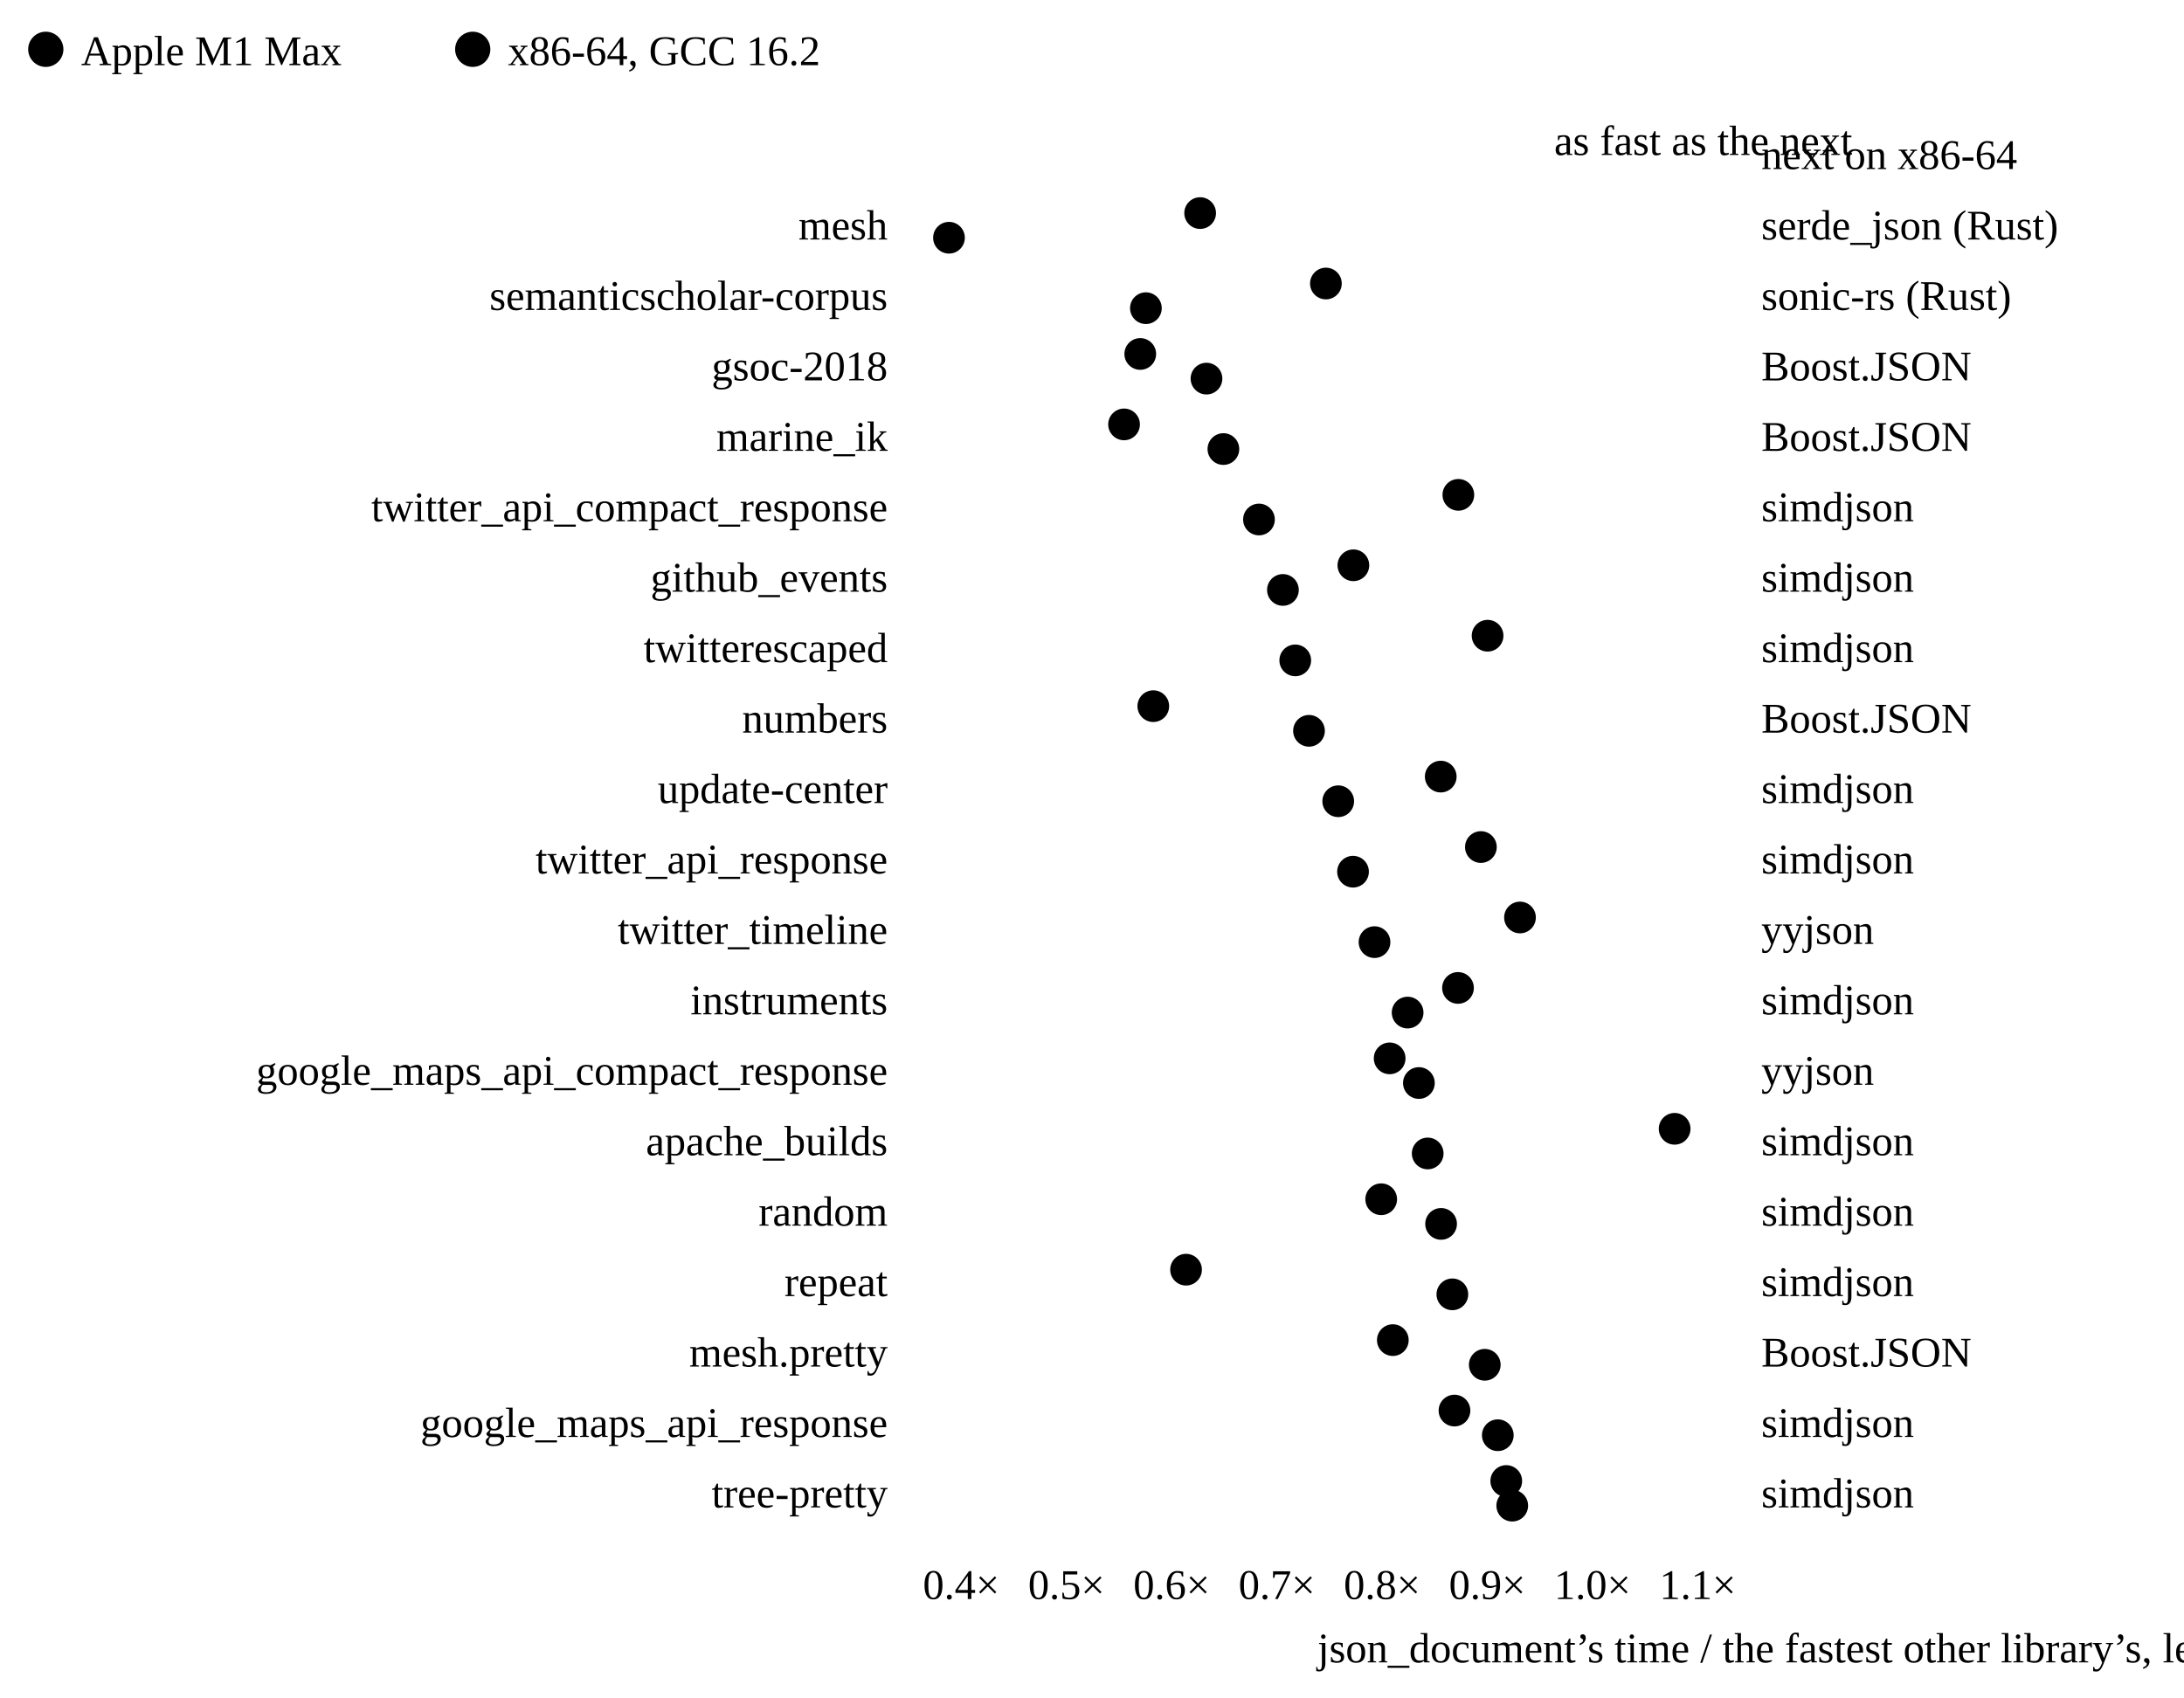
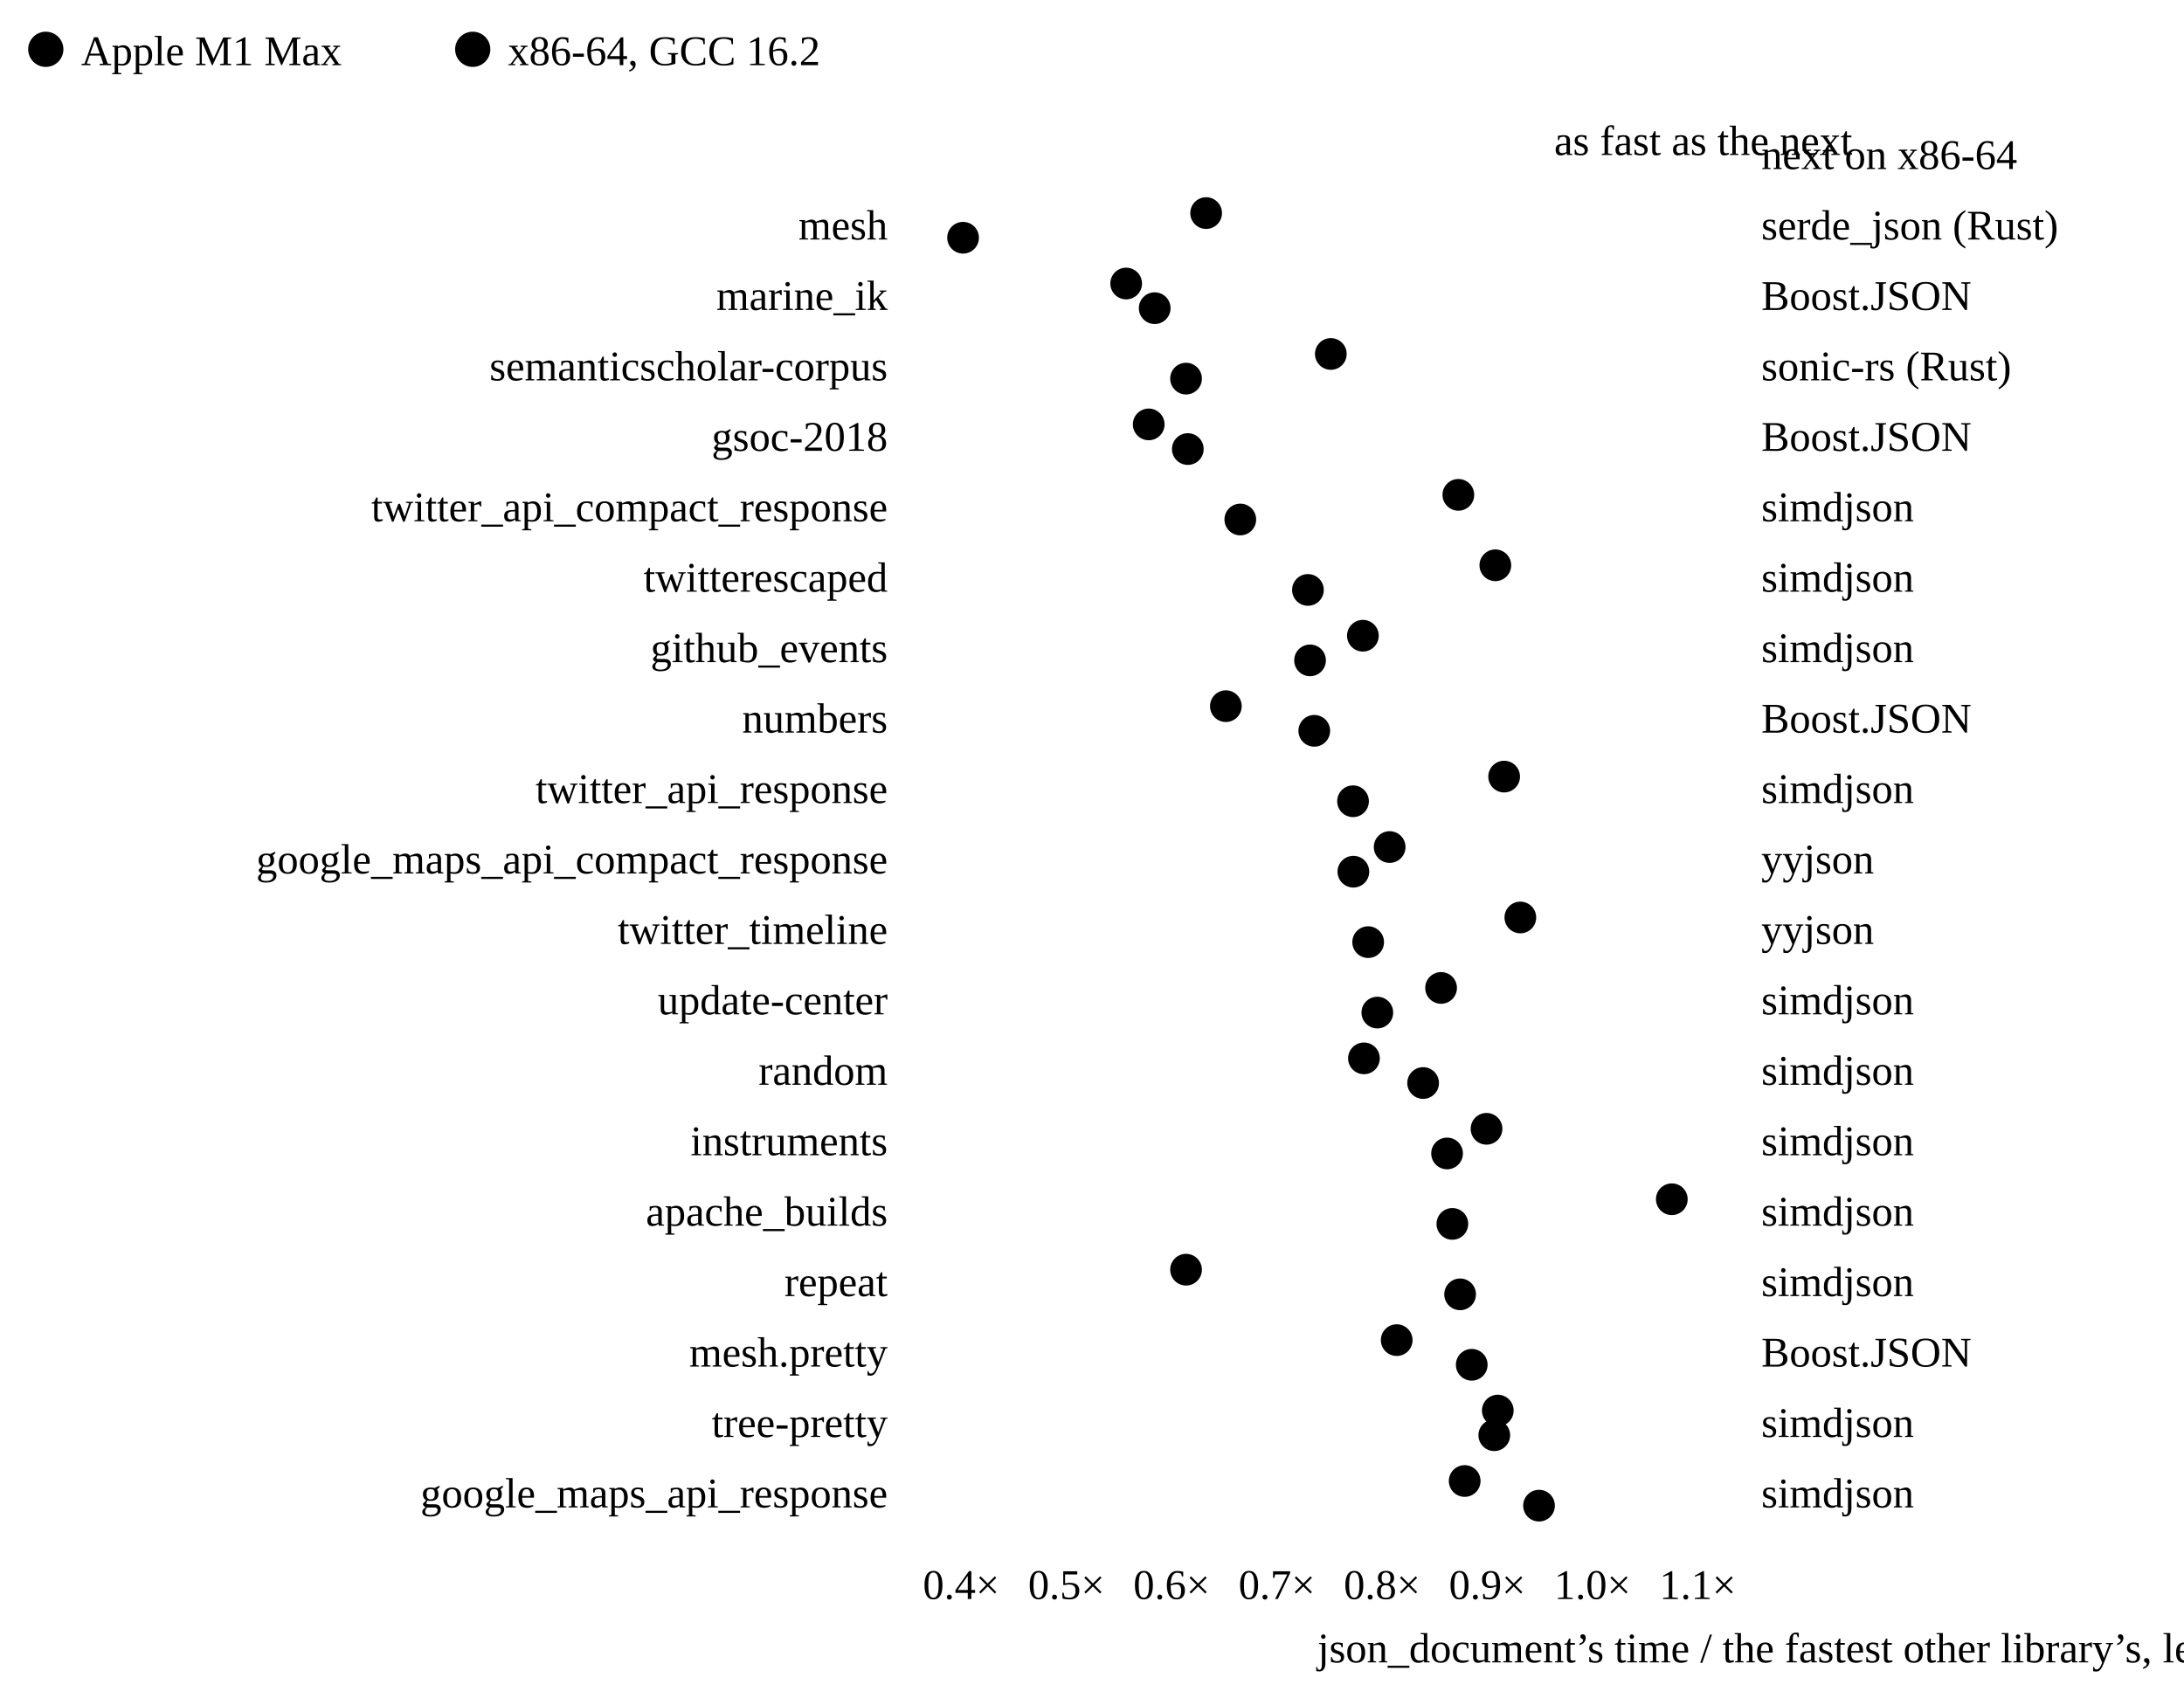
<svg xmlns="http://www.w3.org/2000/svg" class="nj-fig nj-charts nj-charts--blog" viewBox="0 0 620 482" role="img" aria-labelledby="nj-blog-heldout nj-blog-heldout-d">
  <line class="nj-charts-grid" x1="262" y1="50" x2="262" y2="438" />
  <text class="nj-charts-tick" x="262" y="454">0.4×</text>
  <line class="nj-charts-grid" x1="291.867" y1="50" x2="291.867" y2="438" />
  <text class="nj-charts-tick" x="291.867" y="454">0.5×</text>
  <line class="nj-charts-grid" x1="321.733" y1="50" x2="321.733" y2="438" />
  <text class="nj-charts-tick" x="321.733" y="454">0.6×</text>
  <line class="nj-charts-grid" x1="351.6" y1="50" x2="351.6" y2="438" />
  <text class="nj-charts-tick" x="351.6" y="454">0.7×</text>
  <line class="nj-charts-grid" x1="381.467" y1="50" x2="381.467" y2="438" />
  <text class="nj-charts-tick" x="381.467" y="454">0.8×</text>
  <line class="nj-charts-grid" x1="411.333" y1="50" x2="411.333" y2="438" />
  <text class="nj-charts-tick" x="411.333" y="454">0.9×</text>
  <line class="nj-charts-grid" x1="441.2" y1="50" x2="441.2" y2="438" />
  <text class="nj-charts-tick" x="441.2" y="454">1.0×</text>
  <line class="nj-charts-grid" x1="471.067" y1="50" x2="471.067" y2="438" />
  <text class="nj-charts-tick" x="471.067" y="454">1.1×</text>
  <text class="nj-charts-tick" x="374" y="472">json_document’s time / the fastest other library’s, less is better</text>
  <circle class="nj-charts-json-dot" cx="13" cy="14" r="5" />
  <text class="nj-charts-leg" x="23" y="18.5">Apple M1 Max</text>
  <circle class="nj-charts-ojson-dot" cx="134.2" cy="14" r="5" />
  <text class="nj-charts-leg" x="144.2" y="18.5">x86-64, G​CC 16.2</text>
  <text class="nj-charts-tick nj-charts-tick--l" x="500" y="48">next on x86-64</text>
  <text class="nj-charts-rowlabel nj-charts-code" x="252" y="68" text-anchor="end">mesh</text>
-   <circle class="nj-charts-json-dot" cx="340.7" cy="60.5" r="4.5" />
-   <circle class="nj-charts-ojson-dot" cx="269.4" cy="67.5" r="4.5" />
+   <circle class="nj-charts-json-dot" cx="342.4" cy="60.5" r="4.5" />
+   <circle class="nj-charts-ojson-dot" cx="273.4" cy="67.5" r="4.5" />
  <text class="nj-charts-tick nj-charts-tick--l" x="500" y="68">serde_json (Rust)</text>
-   <text class="nj-charts-rowlabel nj-charts-code" x="252" y="88" text-anchor="end">semanticscholar-corpus</text>
-   <circle class="nj-charts-json-dot" cx="376.4" cy="80.5" r="4.5" />
-   <circle class="nj-charts-ojson-dot" cx="325.3" cy="87.5" r="4.5" />
-   <text class="nj-charts-tick nj-charts-tick--l" x="500" y="88">sonic-rs (Rust)</text>
-   <text class="nj-charts-rowlabel nj-charts-code" x="252" y="108" text-anchor="end">gsoc-2018</text>
-   <circle class="nj-charts-json-dot" cx="323.7" cy="100.5" r="4.5" />
-   <circle class="nj-charts-ojson-dot" cx="342.5" cy="107.5" r="4.5" />
-   <text class="nj-charts-tick nj-charts-tick--l" x="500" y="108">Boost.J​SON</text>
-   <text class="nj-charts-rowlabel nj-charts-code" x="252" y="128" text-anchor="end">marine_ik</text>
-   <circle class="nj-charts-json-dot" cx="319.1" cy="120.5" r="4.5" />
-   <circle class="nj-charts-ojson-dot" cx="347.3" cy="127.5" r="4.5" />
+   <text class="nj-charts-rowlabel nj-charts-code" x="252" y="88" text-anchor="end">marine_ik</text>
+   <circle class="nj-charts-json-dot" cx="319.7" cy="80.5" r="4.5" />
+   <circle class="nj-charts-ojson-dot" cx="327.8" cy="87.5" r="4.5" />
+   <text class="nj-charts-tick nj-charts-tick--l" x="500" y="88">Boost.J​SON</text>
+   <text class="nj-charts-rowlabel nj-charts-code" x="252" y="108" text-anchor="end">semanticscholar-corpus</text>
+   <circle class="nj-charts-json-dot" cx="377.8" cy="100.5" r="4.5" />
+   <circle class="nj-charts-ojson-dot" cx="336.7" cy="107.5" r="4.5" />
+   <text class="nj-charts-tick nj-charts-tick--l" x="500" y="108">sonic-rs (Rust)</text>
+   <text class="nj-charts-rowlabel nj-charts-code" x="252" y="128" text-anchor="end">gsoc-2018</text>
+   <circle class="nj-charts-json-dot" cx="326.1" cy="120.5" r="4.5" />
+   <circle class="nj-charts-ojson-dot" cx="337.2" cy="127.5" r="4.5" />
  <text class="nj-charts-tick nj-charts-tick--l" x="500" y="128">Boost.J​SON</text>
  <text class="nj-charts-rowlabel nj-charts-code" x="252" y="148" text-anchor="end">twitter_api_compact_response</text>
  <circle class="nj-charts-json-dot" cx="414.0" cy="140.5" r="4.5" />
-   <circle class="nj-charts-ojson-dot" cx="357.4" cy="147.5" r="4.5" />
+   <circle class="nj-charts-ojson-dot" cx="352.1" cy="147.5" r="4.5" />
  <text class="nj-charts-tick nj-charts-tick--l" x="500" y="148">simdjson</text>
-   <text class="nj-charts-rowlabel nj-charts-code" x="252" y="168" text-anchor="end">github_events</text>
-   <circle class="nj-charts-json-dot" cx="384.2" cy="160.5" r="4.5" />
-   <circle class="nj-charts-ojson-dot" cx="364.2" cy="167.5" r="4.5" />
+   <text class="nj-charts-rowlabel nj-charts-code" x="252" y="168" text-anchor="end">twitterescaped</text>
+   <circle class="nj-charts-json-dot" cx="424.5" cy="160.5" r="4.5" />
+   <circle class="nj-charts-ojson-dot" cx="371.3" cy="167.5" r="4.5" />
  <text class="nj-charts-tick nj-charts-tick--l" x="500" y="168">simdjson</text>
-   <text class="nj-charts-rowlabel nj-charts-code" x="252" y="188" text-anchor="end">twitterescaped</text>
-   <circle class="nj-charts-json-dot" cx="422.3" cy="180.5" r="4.5" />
-   <circle class="nj-charts-ojson-dot" cx="367.7" cy="187.5" r="4.5" />
+   <text class="nj-charts-rowlabel nj-charts-code" x="252" y="188" text-anchor="end">github_events</text>
+   <circle class="nj-charts-json-dot" cx="386.9" cy="180.5" r="4.5" />
+   <circle class="nj-charts-ojson-dot" cx="371.9" cy="187.5" r="4.5" />
  <text class="nj-charts-tick nj-charts-tick--l" x="500" y="188">simdjson</text>
  <text class="nj-charts-rowlabel nj-charts-code" x="252" y="208" text-anchor="end">numbers</text>
-   <circle class="nj-charts-json-dot" cx="327.4" cy="200.5" r="4.5" />
-   <circle class="nj-charts-ojson-dot" cx="371.6" cy="207.5" r="4.5" />
+   <circle class="nj-charts-json-dot" cx="348.0" cy="200.5" r="4.5" />
+   <circle class="nj-charts-ojson-dot" cx="373.1" cy="207.5" r="4.5" />
  <text class="nj-charts-tick nj-charts-tick--l" x="500" y="208">Boost.J​SON</text>
-   <text class="nj-charts-rowlabel nj-charts-code" x="252" y="228" text-anchor="end">update-center</text>
-   <circle class="nj-charts-json-dot" cx="409.0" cy="220.5" r="4.5" />
-   <circle class="nj-charts-ojson-dot" cx="379.9" cy="227.5" r="4.5" />
+   <text class="nj-charts-rowlabel nj-charts-code" x="252" y="228" text-anchor="end">twitter_api_response</text>
+   <circle class="nj-charts-json-dot" cx="427.0" cy="220.5" r="4.5" />
+   <circle class="nj-charts-ojson-dot" cx="384.1" cy="227.5" r="4.5" />
  <text class="nj-charts-tick nj-charts-tick--l" x="500" y="228">simdjson</text>
-   <text class="nj-charts-rowlabel nj-charts-code" x="252" y="248" text-anchor="end">twitter_api_response</text>
-   <circle class="nj-charts-json-dot" cx="420.4" cy="240.5" r="4.5" />
-   <circle class="nj-charts-ojson-dot" cx="384.1" cy="247.5" r="4.5" />
-   <text class="nj-charts-tick nj-charts-tick--l" x="500" y="248">simdjson</text>
+   <text class="nj-charts-rowlabel nj-charts-code" x="252" y="248" text-anchor="end">google_maps_api_compact_response</text>
+   <circle class="nj-charts-json-dot" cx="394.5" cy="240.5" r="4.5" />
+   <circle class="nj-charts-ojson-dot" cx="384.2" cy="247.5" r="4.5" />
+   <text class="nj-charts-tick nj-charts-tick--l" x="500" y="248">yyjson</text>
  <text class="nj-charts-rowlabel nj-charts-code" x="252" y="268" text-anchor="end">twitter_timeline</text>
-   <circle class="nj-charts-json-dot" cx="431.5" cy="260.5" r="4.5" />
-   <circle class="nj-charts-ojson-dot" cx="390.2" cy="267.5" r="4.5" />
+   <circle class="nj-charts-json-dot" cx="431.6" cy="260.5" r="4.5" />
+   <circle class="nj-charts-ojson-dot" cx="388.4" cy="267.5" r="4.5" />
  <text class="nj-charts-tick nj-charts-tick--l" x="500" y="268">yyjson</text>
-   <text class="nj-charts-rowlabel nj-charts-code" x="252" y="288" text-anchor="end">instruments</text>
-   <circle class="nj-charts-json-dot" cx="413.9" cy="280.5" r="4.5" />
-   <circle class="nj-charts-ojson-dot" cx="399.6" cy="287.5" r="4.5" />
+   <text class="nj-charts-rowlabel nj-charts-code" x="252" y="288" text-anchor="end">update-center</text>
+   <circle class="nj-charts-json-dot" cx="409.1" cy="280.5" r="4.5" />
+   <circle class="nj-charts-ojson-dot" cx="391.0" cy="287.5" r="4.5" />
  <text class="nj-charts-tick nj-charts-tick--l" x="500" y="288">simdjson</text>
-   <text class="nj-charts-rowlabel nj-charts-code" x="252" y="308" text-anchor="end">google_maps_api_compact_response</text>
-   <circle class="nj-charts-json-dot" cx="394.5" cy="300.5" r="4.5" />
-   <circle class="nj-charts-ojson-dot" cx="402.8" cy="307.5" r="4.5" />
-   <text class="nj-charts-tick nj-charts-tick--l" x="500" y="308">yyjson</text>
-   <text class="nj-charts-rowlabel nj-charts-code" x="252" y="328" text-anchor="end">apache_builds</text>
-   <circle class="nj-charts-json-dot" cx="475.4" cy="320.5" r="4.5" />
-   <circle class="nj-charts-ojson-dot" cx="405.3" cy="327.5" r="4.5" />
+   <text class="nj-charts-rowlabel nj-charts-code" x="252" y="308" text-anchor="end">random</text>
+   <circle class="nj-charts-json-dot" cx="387.2" cy="300.5" r="4.5" />
+   <circle class="nj-charts-ojson-dot" cx="404.0" cy="307.5" r="4.5" />
+   <text class="nj-charts-tick nj-charts-tick--l" x="500" y="308">simdjson</text>
+   <text class="nj-charts-rowlabel nj-charts-code" x="252" y="328" text-anchor="end">instruments</text>
+   <circle class="nj-charts-json-dot" cx="422.0" cy="320.5" r="4.5" />
+   <circle class="nj-charts-ojson-dot" cx="410.8" cy="327.5" r="4.5" />
  <text class="nj-charts-tick nj-charts-tick--l" x="500" y="328">simdjson</text>
-   <text class="nj-charts-rowlabel nj-charts-code" x="252" y="348" text-anchor="end">random</text>
-   <circle class="nj-charts-json-dot" cx="392.1" cy="340.5" r="4.5" />
-   <circle class="nj-charts-ojson-dot" cx="409.1" cy="347.5" r="4.5" />
+   <text class="nj-charts-rowlabel nj-charts-code" x="252" y="348" text-anchor="end">apache_builds</text>
+   <circle class="nj-charts-json-dot" cx="474.6" cy="340.5" r="4.5" />
+   <circle class="nj-charts-ojson-dot" cx="412.3" cy="347.5" r="4.5" />
  <text class="nj-charts-tick nj-charts-tick--l" x="500" y="348">simdjson</text>
  <text class="nj-charts-rowlabel nj-charts-code" x="252" y="368" text-anchor="end">repeat</text>
  <circle class="nj-charts-json-dot" cx="336.7" cy="360.5" r="4.5" />
-   <circle class="nj-charts-ojson-dot" cx="412.3" cy="367.5" r="4.5" />
+   <circle class="nj-charts-ojson-dot" cx="414.5" cy="367.5" r="4.5" />
  <text class="nj-charts-tick nj-charts-tick--l" x="500" y="368">simdjson</text>
  <text class="nj-charts-rowlabel nj-charts-code" x="252" y="388" text-anchor="end">mesh.pretty</text>
-   <circle class="nj-charts-json-dot" cx="395.4" cy="380.5" r="4.5" />
-   <circle class="nj-charts-ojson-dot" cx="421.5" cy="387.5" r="4.5" />
+   <circle class="nj-charts-json-dot" cx="396.5" cy="380.5" r="4.5" />
+   <circle class="nj-charts-ojson-dot" cx="417.8" cy="387.5" r="4.5" />
  <text class="nj-charts-tick nj-charts-tick--l" x="500" y="388">Boost.J​SON</text>
-   <text class="nj-charts-rowlabel nj-charts-code" x="252" y="408" text-anchor="end">google_maps_api_response</text>
-   <circle class="nj-charts-json-dot" cx="412.9" cy="400.5" r="4.5" />
-   <circle class="nj-charts-ojson-dot" cx="425.2" cy="407.5" r="4.5" />
+   <text class="nj-charts-rowlabel nj-charts-code" x="252" y="408" text-anchor="end">tree-pretty</text>
+   <circle class="nj-charts-json-dot" cx="425.2" cy="400.5" r="4.5" />
+   <circle class="nj-charts-ojson-dot" cx="424.2" cy="407.5" r="4.5" />
  <text class="nj-charts-tick nj-charts-tick--l" x="500" y="408">simdjson</text>
-   <text class="nj-charts-rowlabel nj-charts-code" x="252" y="428" text-anchor="end">tree-pretty</text>
-   <circle class="nj-charts-json-dot" cx="427.6" cy="420.5" r="4.5" />
-   <circle class="nj-charts-ojson-dot" cx="429.3" cy="427.5" r="4.5" />
+   <text class="nj-charts-rowlabel nj-charts-code" x="252" y="428" text-anchor="end">google_maps_api_response</text>
+   <circle class="nj-charts-json-dot" cx="415.8" cy="420.5" r="4.5" />
+   <circle class="nj-charts-ojson-dot" cx="436.9" cy="427.5" r="4.5" />
  <text class="nj-charts-tick nj-charts-tick--l" x="500" y="428">simdjson</text>
  <line class="nj-charts-ref" x1="441.2" y1="50" x2="441.2" y2="438" />
  <text class="nj-charts-tick" x="441.2" y="44">as fast as the next</text>
</svg>
